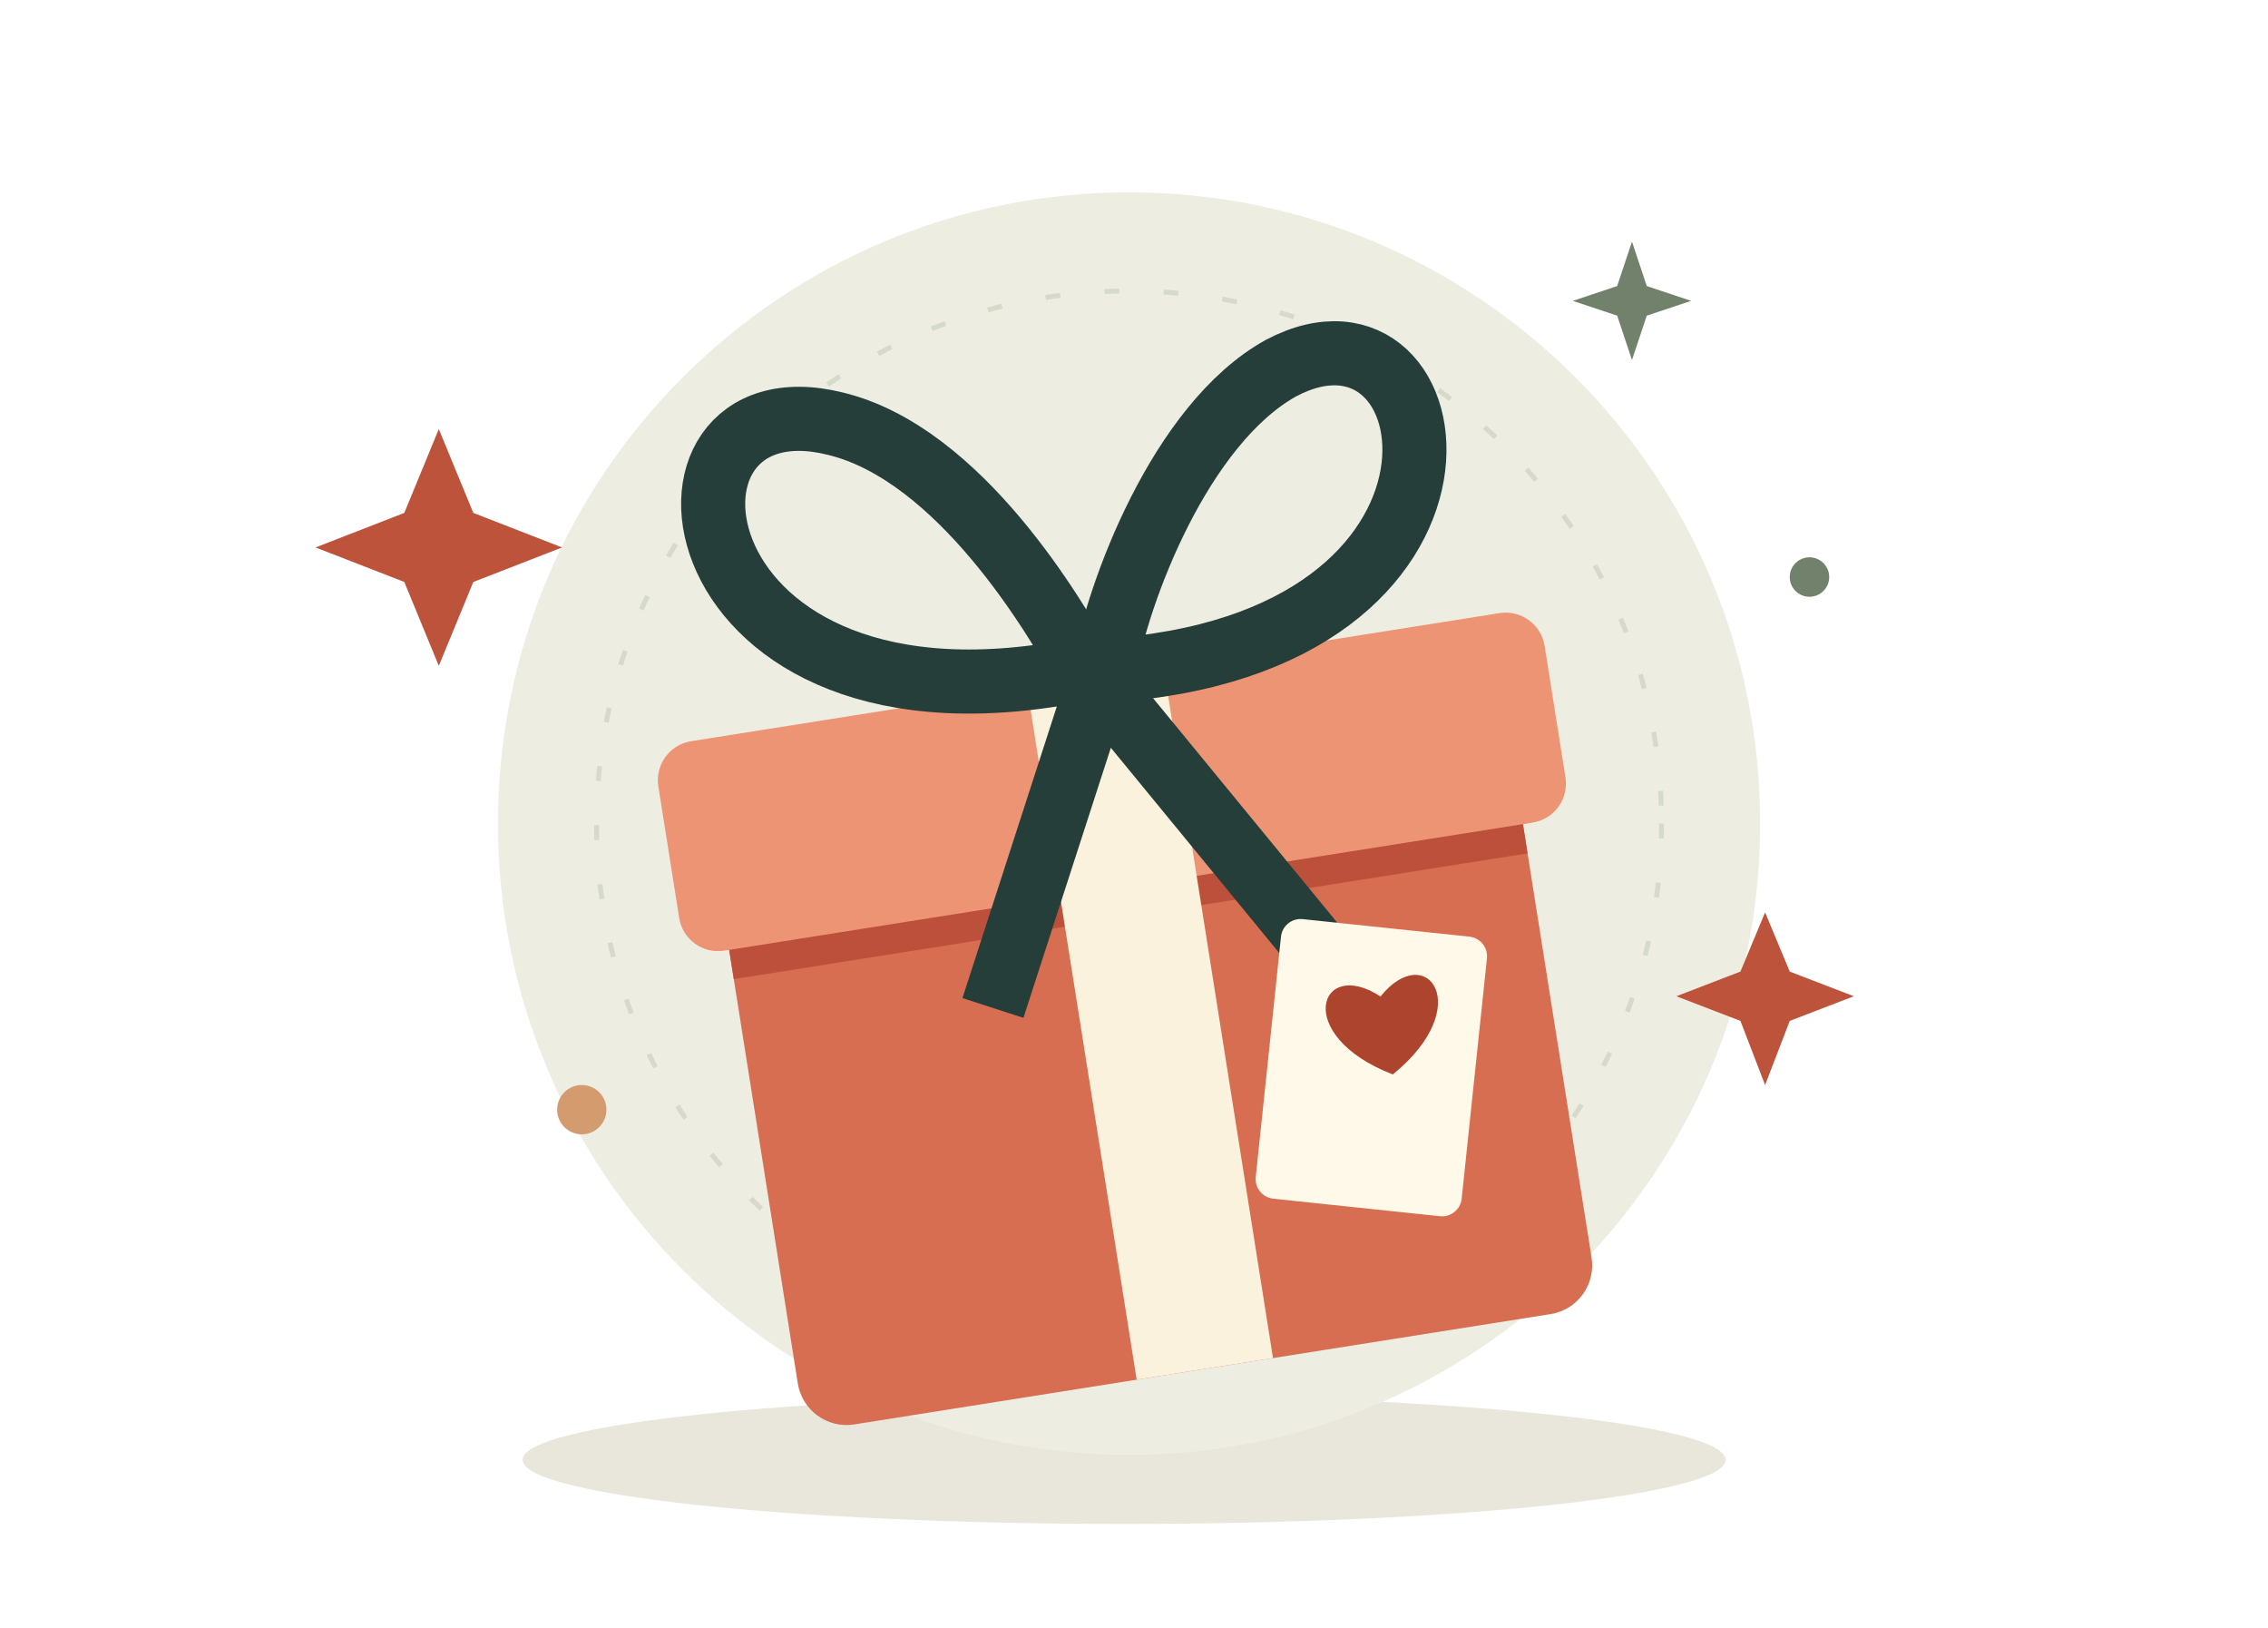
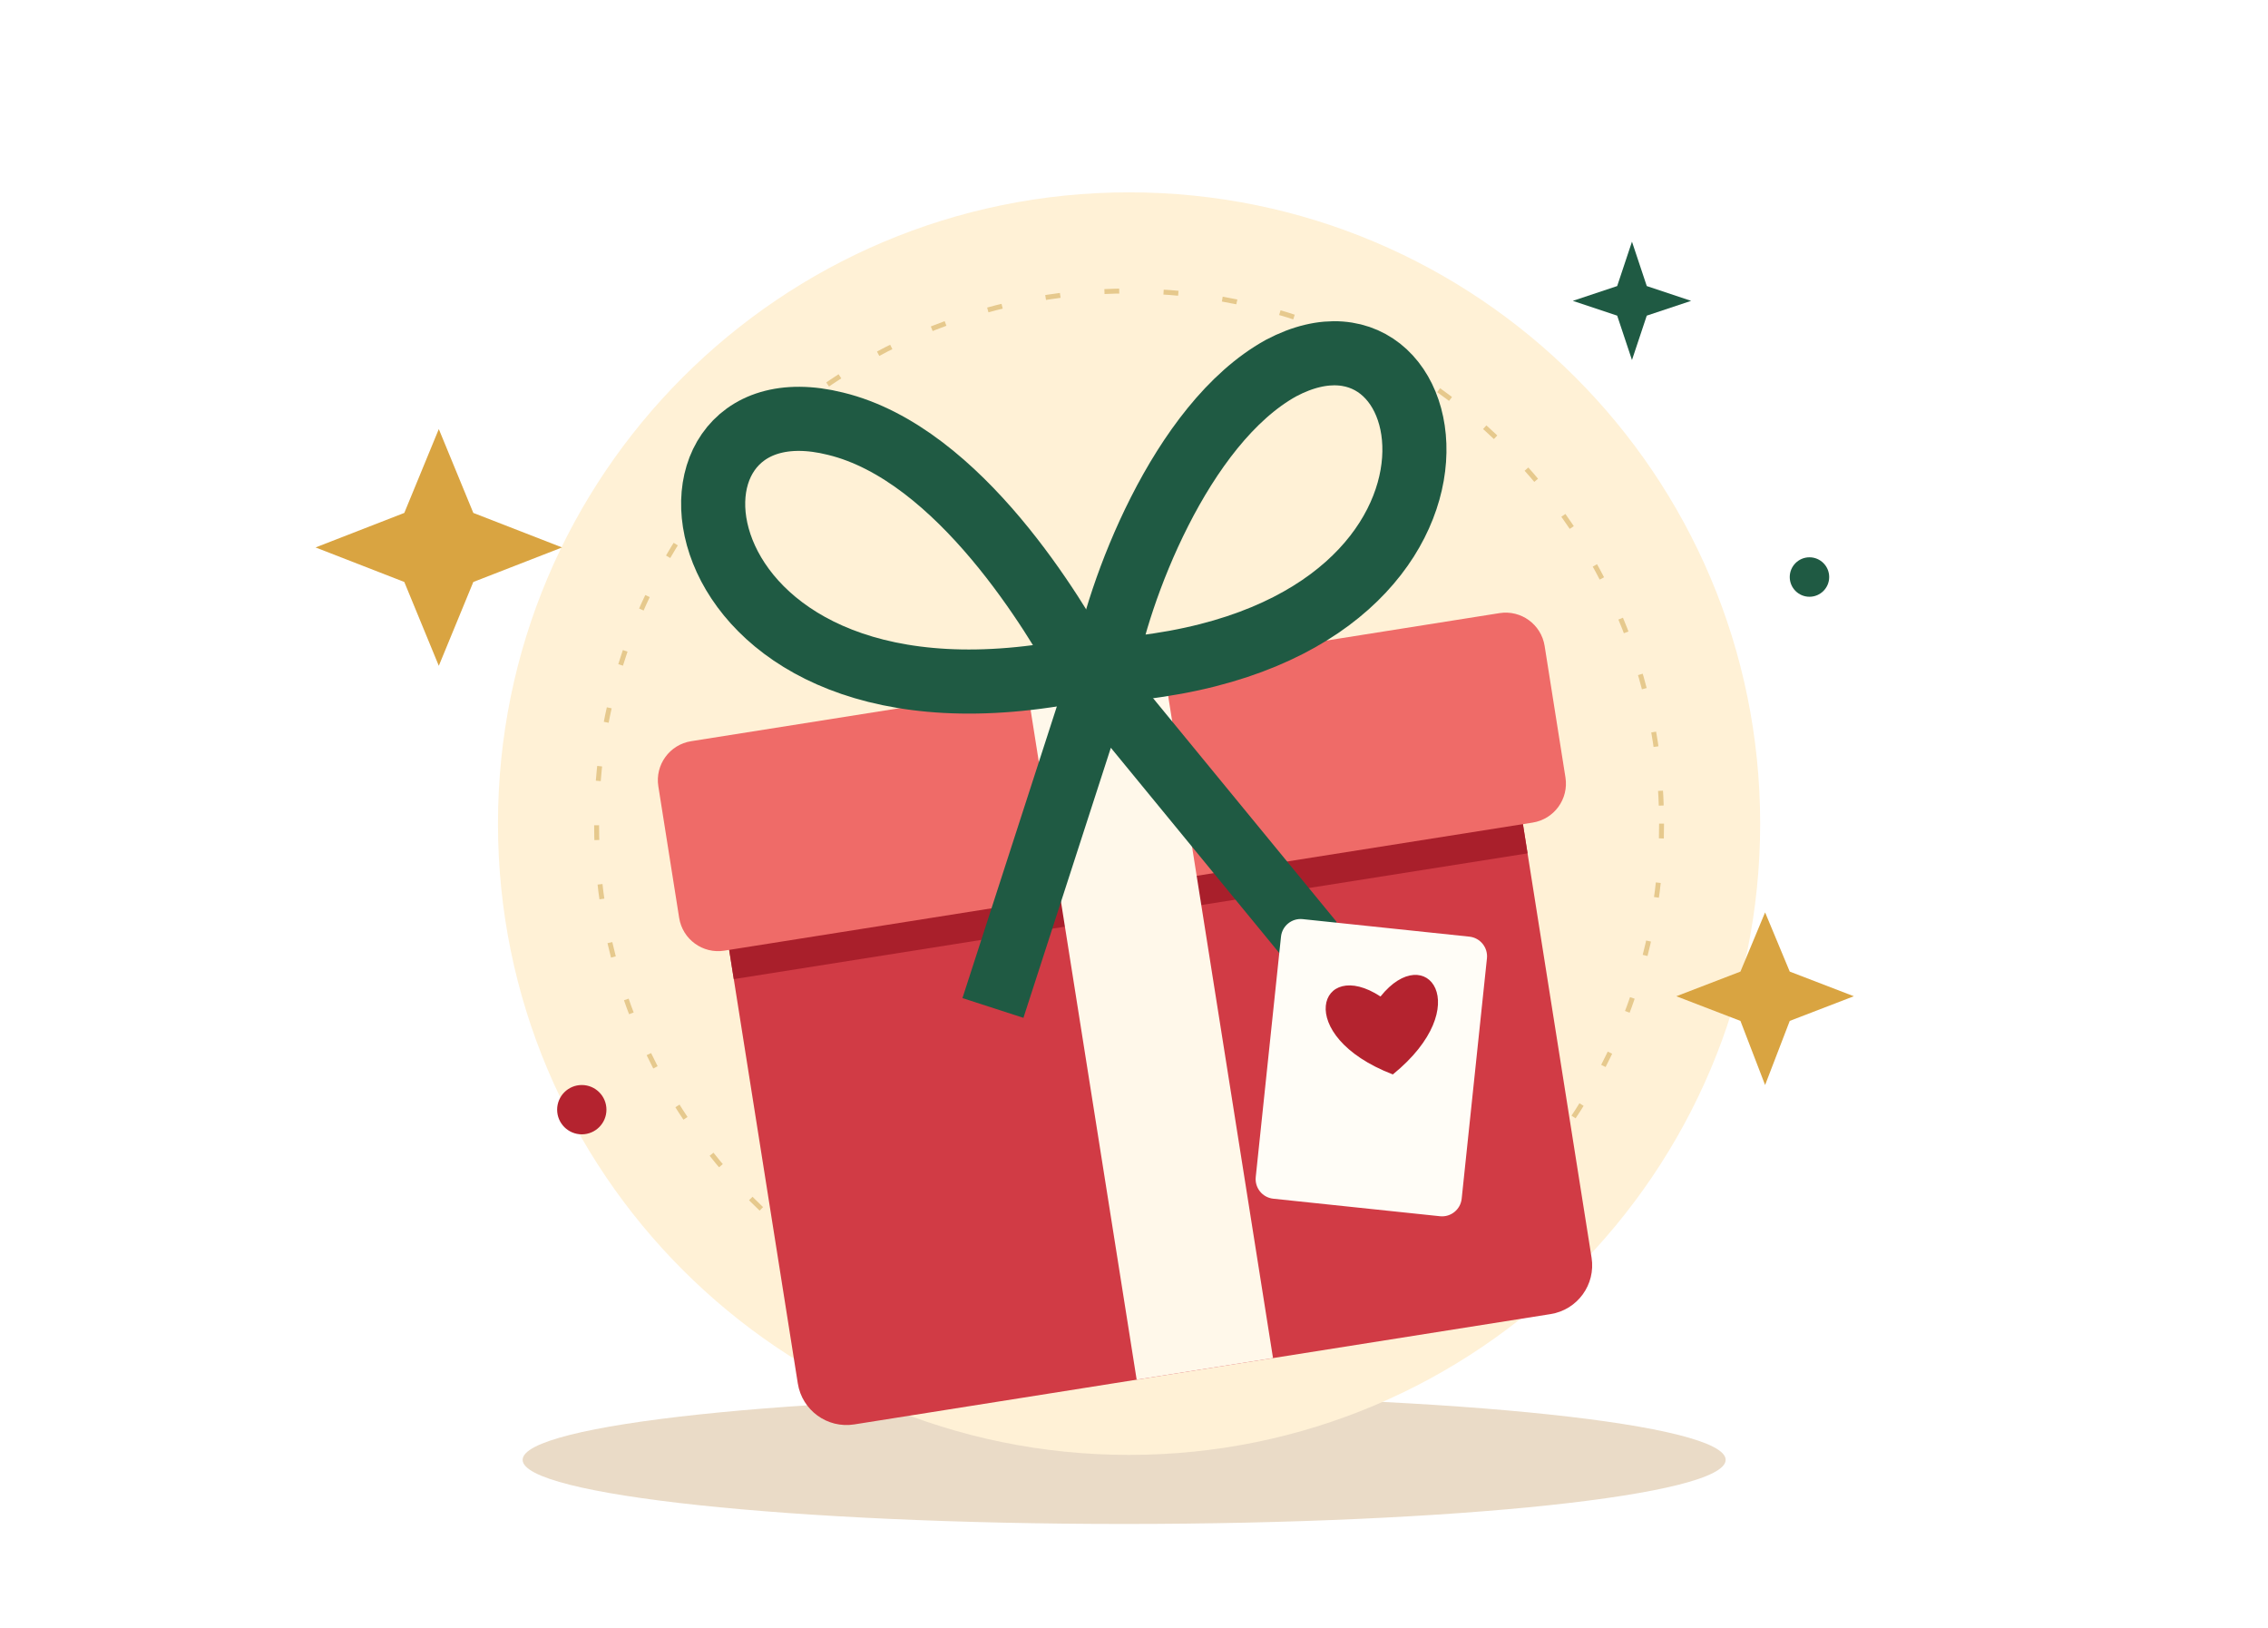
<svg xmlns="http://www.w3.org/2000/svg" width="460" height="330" viewBox="0 0 460 330">
-   <ellipse cx="228" cy="296" rx="122" ry="13" fill="#e9e7dc" />
-   <circle cx="229" cy="167" r="128" fill="#eeede2" />
-   <circle cx="229" cy="167" r="108" fill="none" stroke="#d5dacb" stroke-dasharray="3 9" />
-   <path d="M89 87l7 17 18 7-18 7-7 17-7-17-18-7 18-7z" fill="#bd533b" />
-   <path d="M358 185l5 12 13 5-13 5-5 13-5-13-13-5 13-5z" fill="#bd533b" />
-   <path d="M331 49l3 9 9 3-9 3-3 9-3-9-9-3 9-3z" fill="#71816b" />
-   <circle cx="118" cy="225" r="5" fill="#d49b6f" />
-   <circle cx="367" cy="117" r="4" fill="#71816b" />
+   <ellipse cx="228" cy="296" rx="122" ry="13" fill="#eadbc7" />
+   <circle cx="229" cy="167" r="128" fill="#fff1d6" />
+   <circle cx="229" cy="167" r="108" fill="none" stroke="#e6c98d" stroke-dasharray="3 9" />
+   <path d="M89 87l7 17 18 7-18 7-7 17-7-17-18-7 18-7z" fill="#d9a441" />
+   <path d="M358 185l5 12 13 5-13 5-5 13-5-13-13-5 13-5z" fill="#d9a441" />
+   <path d="M331 49l3 9 9 3-9 3-3 9-3-9-9-3 9-3z" fill="#1f5a43" />
+   <circle cx="118" cy="225" r="5" fill="#b4232f" />
+   <circle cx="367" cy="117" r="4" fill="#1f5a43" />
  <g transform="rotate(-9 228 187)">
-     <rect x="148" y="145" width="163" height="134" rx="10" fill="#d76d51" />
-     <path d="M148 172h163v14H148z" fill="#bd503b" />
-     <rect x="139" y="137" width="182" height="43" rx="8" fill="#ed9475" />
-     <path d="M216 137h28v142h-28z" fill="#faf2dc" />
-     <path d="M228 135c-86 4-82-74-42-57 24 10 38 46 42 57z" fill="none" stroke="#253e39" stroke-width="13" stroke-linejoin="round" />
-     <path d="M232 136c83 8 83-68 45-55-22 8-40 40-45 55z" fill="none" stroke="#253e39" stroke-width="13" stroke-linejoin="round" />
-     <path d="M230 139l-31 61m32-61 34 58" stroke="#253e39" stroke-width="13" />
-     <rect x="260" y="191" width="42" height="57" rx="4" fill="#fff9e9" transform="rotate(15 260 191)" />
-     <path d="M277 210c-11-10-19 5 0 16 19-11 11-26 0-16" fill="#ad442e" />
+     <rect x="148" y="145" width="163" height="134" rx="10" fill="#d13b45" />
+     <path d="M148 172h163v14H148z" fill="#a91f2b" />
+     <rect x="139" y="137" width="182" height="43" rx="8" fill="#ef6b68" />
+     <path d="M216 137h28v142h-28z" fill="#fff8ea" />
+     <path d="M228 135c-86 4-82-74-42-57 24 10 38 46 42 57z" fill="none" stroke="#1f5a43" stroke-width="13" stroke-linejoin="round" />
+     <path d="M232 136c83 8 83-68 45-55-22 8-40 40-45 55z" fill="none" stroke="#1f5a43" stroke-width="13" stroke-linejoin="round" />
+     <path d="M230 139l-31 61m32-61 34 58" stroke="#1f5a43" stroke-width="13" />
+     <rect x="260" y="191" width="42" height="57" rx="4" fill="#fffdf7" transform="rotate(15 260 191)" />
+     <path d="M277 210c-11-10-19 5 0 16 19-11 11-26 0-16" fill="#b4232f" />
  </g>
</svg>
